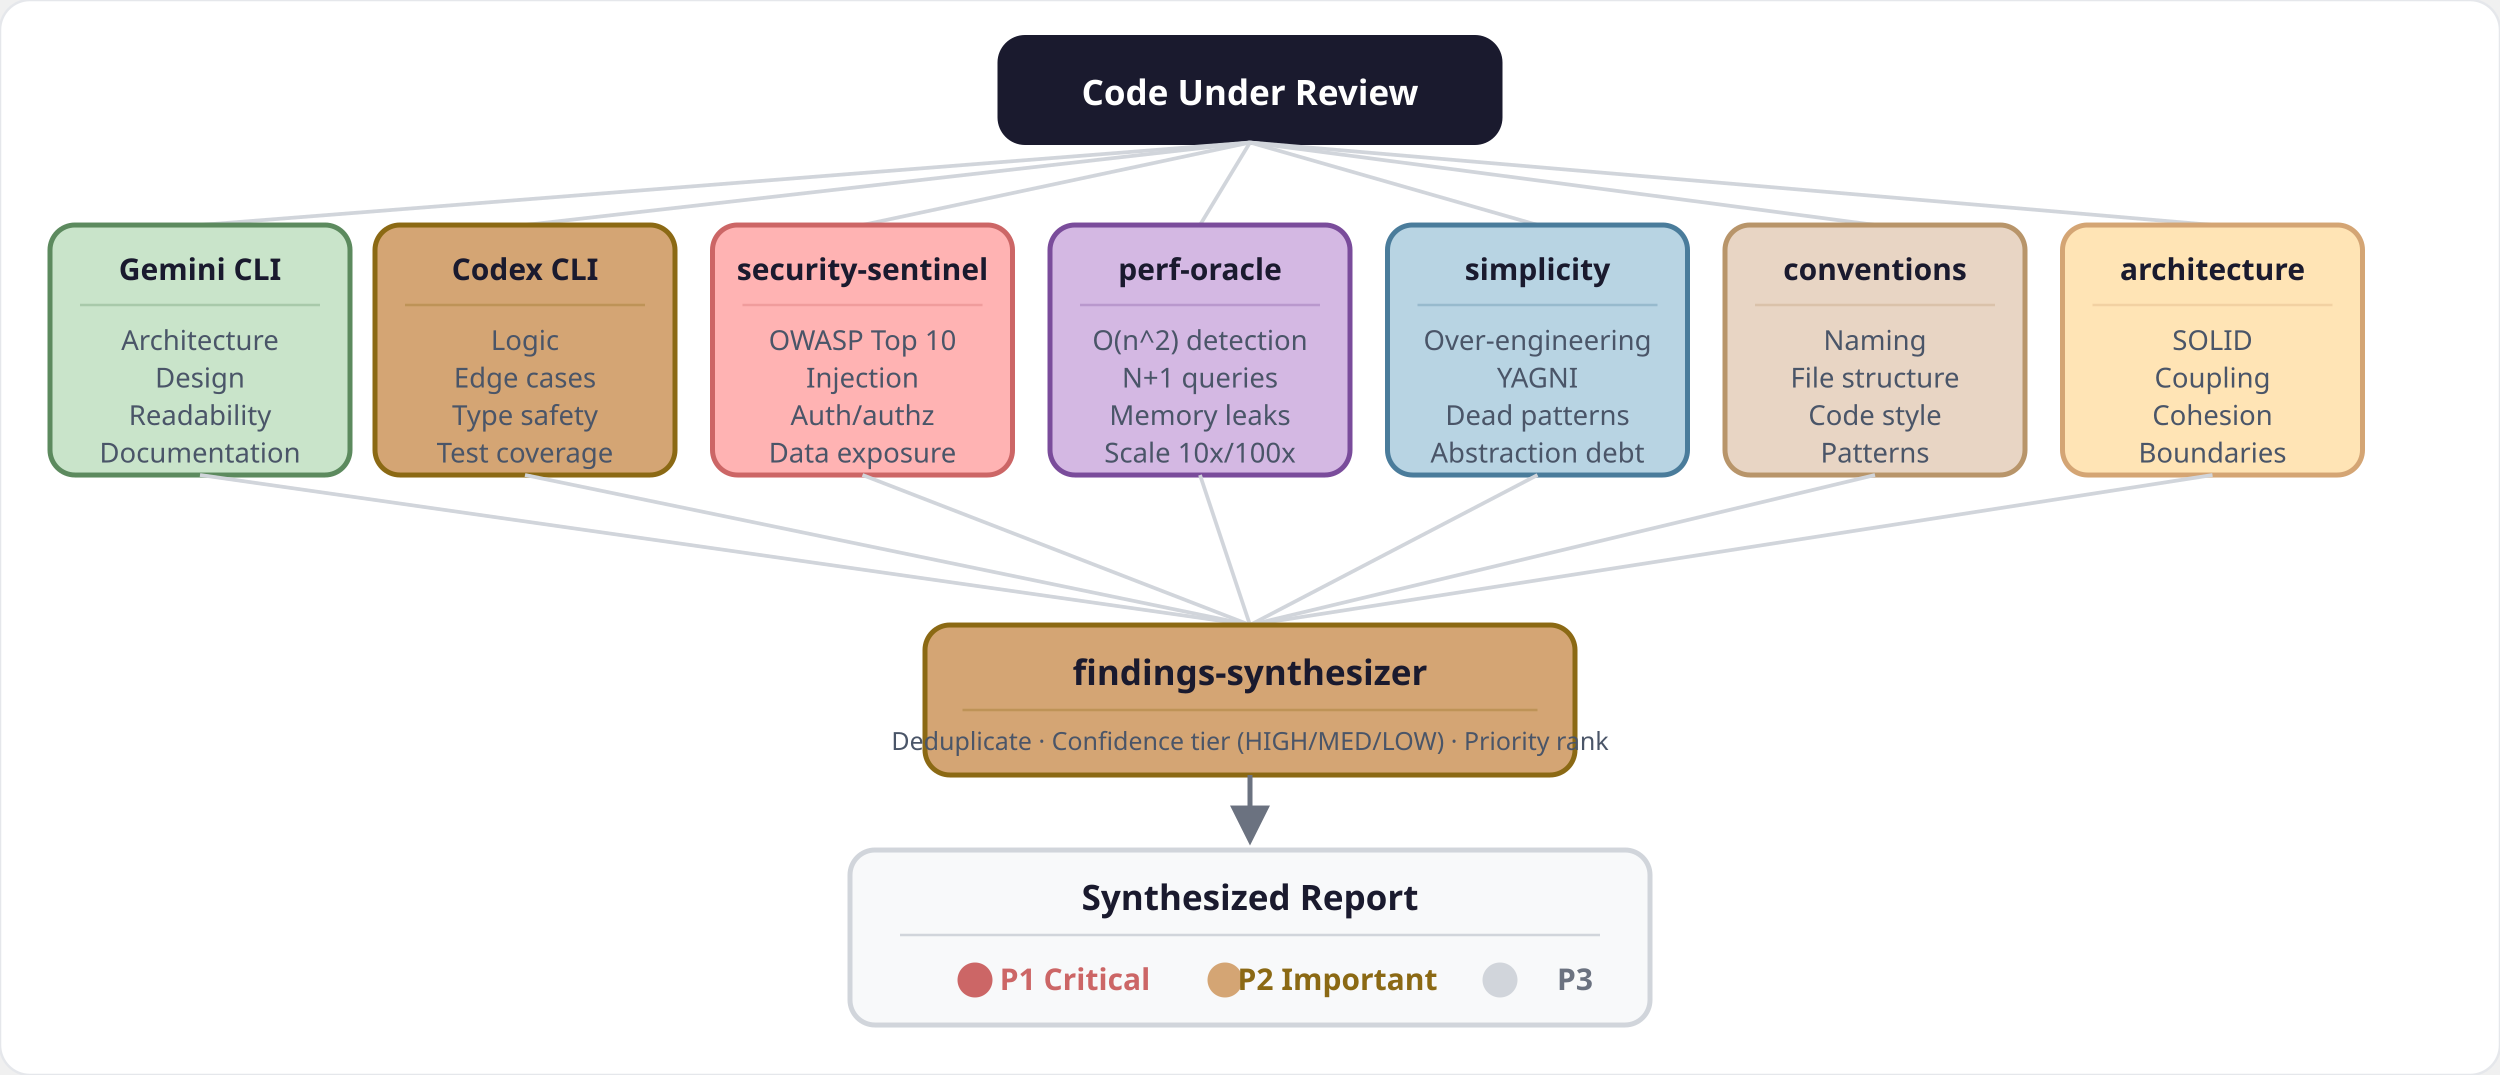
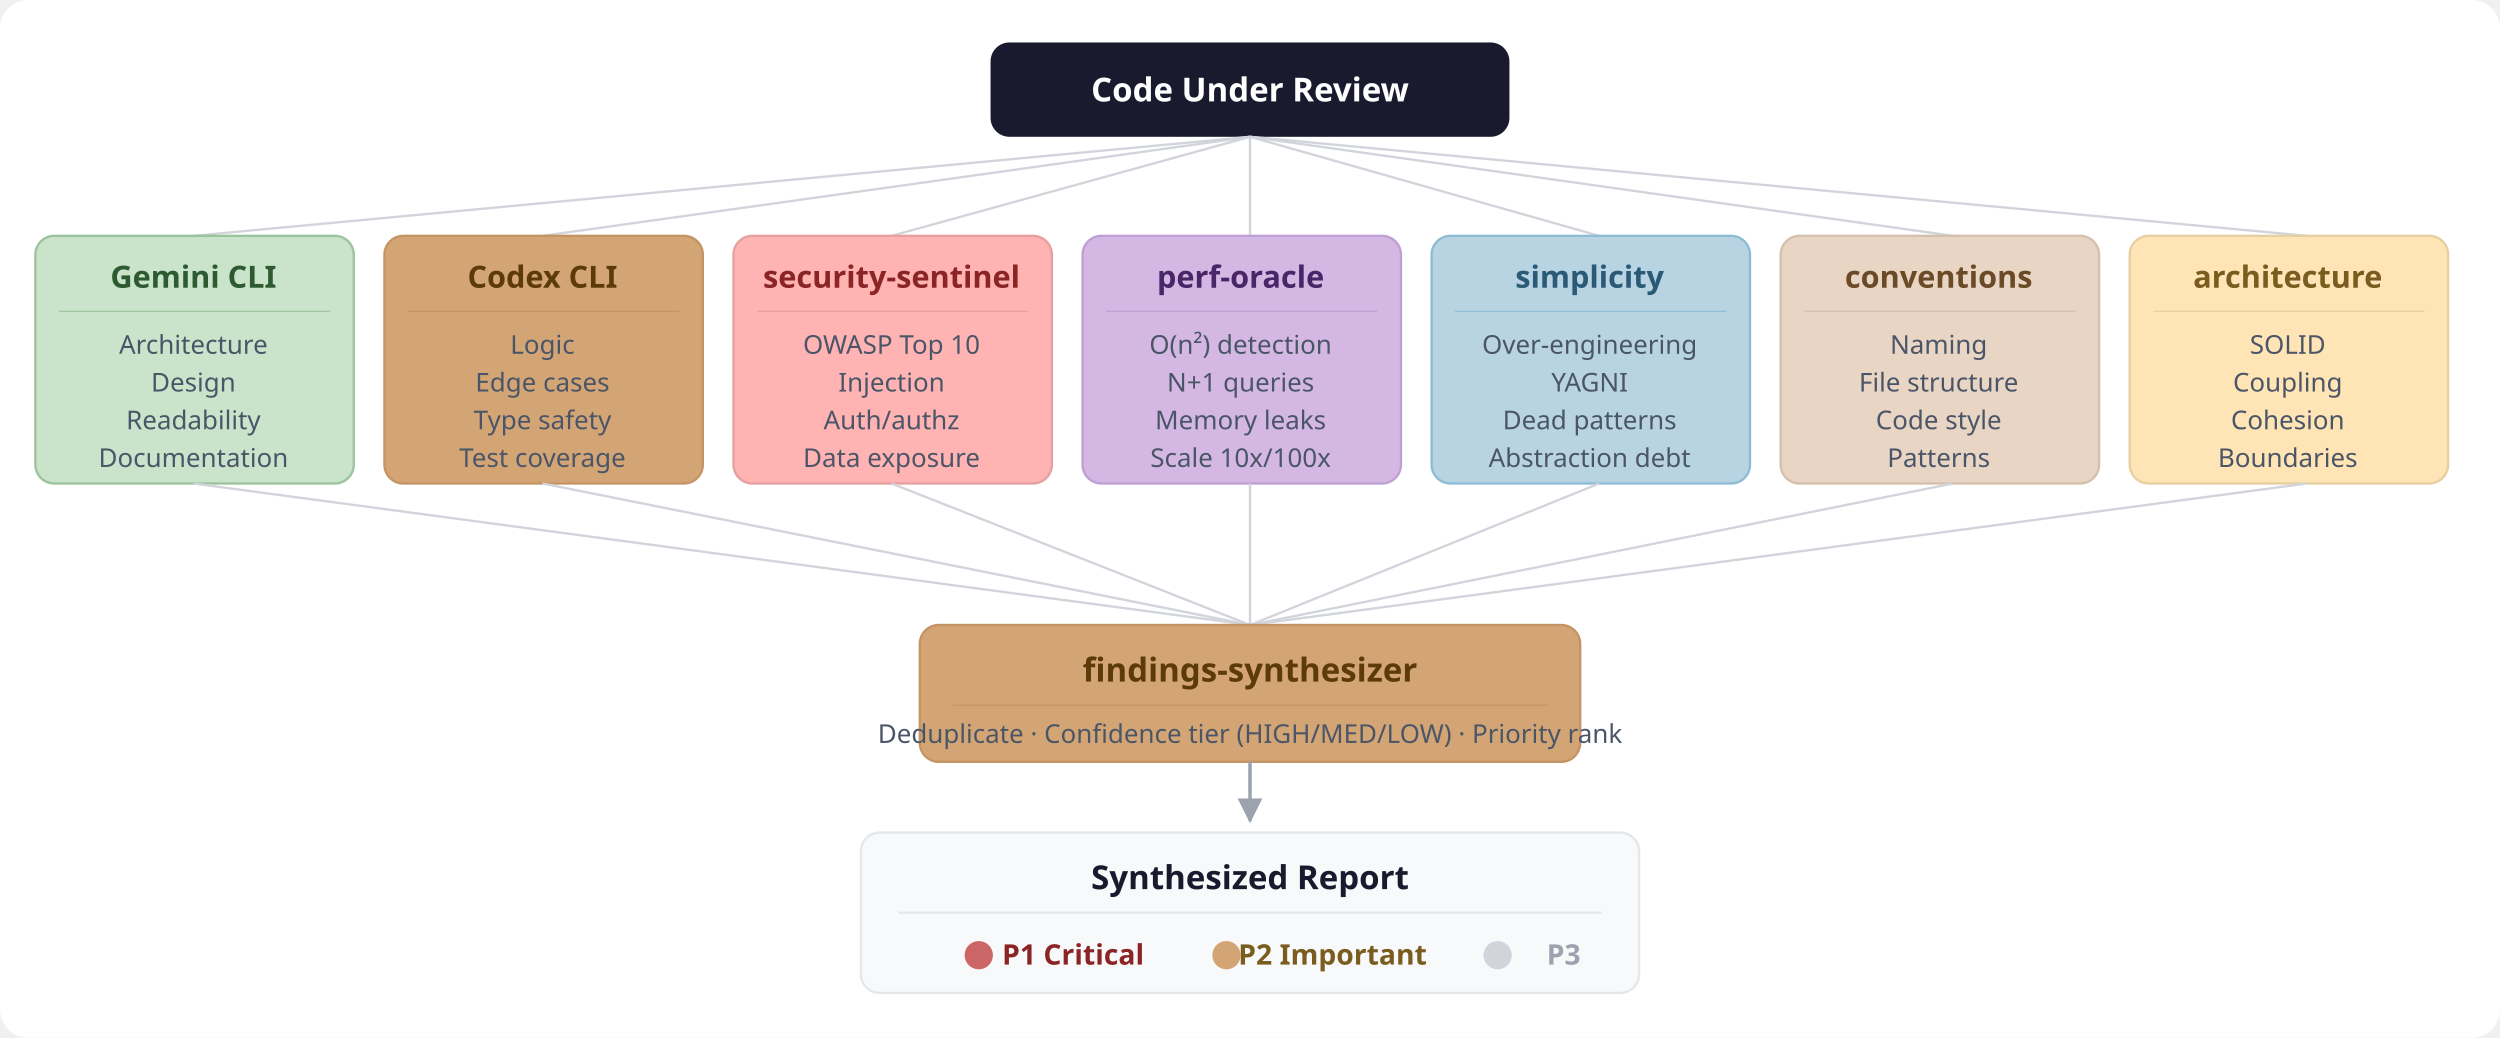
- <svg xmlns="http://www.w3.org/2000/svg" viewBox="0 0 1000 430">
+ <svg xmlns="http://www.w3.org/2000/svg" viewBox="0 0 1060 440">
  <defs>
-     <marker id="arr3" viewBox="0 0 10 10" refX="8" refY="5" markerWidth="8" markerHeight="8" orient="auto">
-       <path d="M 0 0 L 10 5 L 0 10 z" fill="#6B7280" />
+     <marker id="arr3" viewBox="0 0 10 10" refX="9" refY="5" markerWidth="7" markerHeight="7" orient="auto">
+       <path d="M 0 0 L 10 5 L 0 10 z" fill="#9ca3af" />
    </marker>
  </defs>
-   <rect width="1000" height="430" rx="12" fill="white" stroke="#e5e7eb" stroke-width="1" />
-   <g transform="translate(400, 15)">
-     <rect width="200" height="42" rx="10" fill="#1a1a2e" stroke="#1a1a2e" stroke-width="2" />
-     <text x="100" y="27" text-anchor="middle" font-family="'Segoe UI', system-ui, sans-serif" font-size="14" font-weight="700" fill="white">Code Under Review</text>
+   <rect width="1060" height="440" rx="12" fill="white" />
+   <rect x="420" y="18" width="220" height="40" rx="8" fill="#1a1a2e" />
+   <text x="530" y="43" text-anchor="middle" font-family="'Segoe UI', system-ui, sans-serif" font-size="14" font-weight="700" fill="white">Code Under Review</text>
+   <g stroke="#d1d5db" stroke-width="1">
+     <line x1="530" y1="58" x2="82" y2="100" />
+     <line x1="530" y1="58" x2="230" y2="100" />
+     <line x1="530" y1="58" x2="378" y2="100" />
+     <line x1="530" y1="58" x2="530" y2="100" />
+     <line x1="530" y1="58" x2="678" y2="100" />
+     <line x1="530" y1="58" x2="828" y2="100" />
+     <line x1="530" y1="58" x2="978" y2="100" />
  </g>
-   <g stroke="#d1d5db" stroke-width="1.5">
-     <line x1="500" y1="57" x2="80" y2="90" />
-     <line x1="500" y1="57" x2="210" y2="90" />
-     <line x1="500" y1="57" x2="345" y2="90" />
-     <line x1="500" y1="57" x2="480" y2="90" />
-     <line x1="500" y1="57" x2="615" y2="90" />
-     <line x1="500" y1="57" x2="750" y2="90" />
-     <line x1="500" y1="57" x2="885" y2="90" />
+   <g transform="translate(15, 100)">
+     <rect width="135" height="105" rx="8" fill="#C9E4CA" stroke="#9bc49d" stroke-width="1" />
+     <text x="67" y="22" text-anchor="middle" font-family="'Segoe UI', system-ui, sans-serif" font-size="13" font-weight="700" fill="#2d5a30">Gemini CLI</text>
+     <line x1="10" y1="32" x2="125" y2="32" stroke="#9bc49d" stroke-width="0.5" />
+     <text x="67" y="50" text-anchor="middle" font-family="'Segoe UI', system-ui, sans-serif" font-size="11" fill="#4a5568">Architecture</text>
+     <text x="67" y="66" text-anchor="middle" font-family="'Segoe UI', system-ui, sans-serif" font-size="11" fill="#4a5568">Design</text>
+     <text x="67" y="82" text-anchor="middle" font-family="'Segoe UI', system-ui, sans-serif" font-size="11" fill="#4a5568">Readability</text>
+     <text x="67" y="98" text-anchor="middle" font-family="'Segoe UI', system-ui, sans-serif" font-size="11" fill="#4a5568">Documentation</text>
  </g>
-   <g transform="translate(20, 90)">
-     <rect width="120" height="100" rx="10" fill="#C9E4CA" stroke="#5C8A5E" stroke-width="2" />
-     <text x="60" y="22" text-anchor="middle" font-family="'Segoe UI', system-ui, sans-serif" font-size="12" font-weight="700" fill="#1a1a2e">Gemini CLI</text>
-     <line x1="12" y1="32" x2="108" y2="32" stroke="#5C8A5E" stroke-width="1" opacity="0.3" />
-     <text x="60" y="50" text-anchor="middle" font-family="'Segoe UI', system-ui, sans-serif" font-size="11" fill="#4a5568">Architecture</text>
-     <text x="60" y="65" text-anchor="middle" font-family="'Segoe UI', system-ui, sans-serif" font-size="11" fill="#4a5568">Design</text>
-     <text x="60" y="80" text-anchor="middle" font-family="'Segoe UI', system-ui, sans-serif" font-size="11" fill="#4a5568">Readability</text>
-     <text x="60" y="95" text-anchor="middle" font-family="'Segoe UI', system-ui, sans-serif" font-size="11" fill="#4a5568">Documentation</text>
+   <g transform="translate(163, 100)">
+     <rect width="135" height="105" rx="8" fill="#D4A574" stroke="#c49464" stroke-width="1" />
+     <text x="67" y="22" text-anchor="middle" font-family="'Segoe UI', system-ui, sans-serif" font-size="13" font-weight="700" fill="#5c3a0a">Codex CLI</text>
+     <line x1="10" y1="32" x2="125" y2="32" stroke="#c49464" stroke-width="0.5" />
+     <text x="67" y="50" text-anchor="middle" font-family="'Segoe UI', system-ui, sans-serif" font-size="11" fill="#4a5568">Logic</text>
+     <text x="67" y="66" text-anchor="middle" font-family="'Segoe UI', system-ui, sans-serif" font-size="11" fill="#4a5568">Edge cases</text>
+     <text x="67" y="82" text-anchor="middle" font-family="'Segoe UI', system-ui, sans-serif" font-size="11" fill="#4a5568">Type safety</text>
+     <text x="67" y="98" text-anchor="middle" font-family="'Segoe UI', system-ui, sans-serif" font-size="11" fill="#4a5568">Test coverage</text>
  </g>
-   <g transform="translate(150, 90)">
-     <rect width="120" height="100" rx="10" fill="#D4A574" stroke="#8B6914" stroke-width="2" />
-     <text x="60" y="22" text-anchor="middle" font-family="'Segoe UI', system-ui, sans-serif" font-size="12" font-weight="700" fill="#1a1a2e">Codex CLI</text>
-     <line x1="12" y1="32" x2="108" y2="32" stroke="#8B6914" stroke-width="1" opacity="0.3" />
-     <text x="60" y="50" text-anchor="middle" font-family="'Segoe UI', system-ui, sans-serif" font-size="11" fill="#4a5568">Logic</text>
-     <text x="60" y="65" text-anchor="middle" font-family="'Segoe UI', system-ui, sans-serif" font-size="11" fill="#4a5568">Edge cases</text>
-     <text x="60" y="80" text-anchor="middle" font-family="'Segoe UI', system-ui, sans-serif" font-size="11" fill="#4a5568">Type safety</text>
-     <text x="60" y="95" text-anchor="middle" font-family="'Segoe UI', system-ui, sans-serif" font-size="11" fill="#4a5568">Test coverage</text>
+   <g transform="translate(311, 100)">
+     <rect width="135" height="105" rx="8" fill="#FFB3B3" stroke="#e6a0a0" stroke-width="1" />
+     <text x="67" y="22" text-anchor="middle" font-family="'Segoe UI', system-ui, sans-serif" font-size="13" font-weight="700" fill="#8b2525">security-sentinel</text>
+     <line x1="10" y1="32" x2="125" y2="32" stroke="#e6a0a0" stroke-width="0.5" />
+     <text x="67" y="50" text-anchor="middle" font-family="'Segoe UI', system-ui, sans-serif" font-size="11" fill="#4a5568">OWASP Top 10</text>
+     <text x="67" y="66" text-anchor="middle" font-family="'Segoe UI', system-ui, sans-serif" font-size="11" fill="#4a5568">Injection</text>
+     <text x="67" y="82" text-anchor="middle" font-family="'Segoe UI', system-ui, sans-serif" font-size="11" fill="#4a5568">Auth/authz</text>
+     <text x="67" y="98" text-anchor="middle" font-family="'Segoe UI', system-ui, sans-serif" font-size="11" fill="#4a5568">Data exposure</text>
  </g>
-   <g transform="translate(285, 90)">
-     <rect width="120" height="100" rx="10" fill="#FFB3B3" stroke="#CC6666" stroke-width="2" />
-     <text x="60" y="22" text-anchor="middle" font-family="'Segoe UI', system-ui, sans-serif" font-size="12" font-weight="700" fill="#1a1a2e">security-sentinel</text>
-     <line x1="12" y1="32" x2="108" y2="32" stroke="#CC6666" stroke-width="1" opacity="0.3" />
-     <text x="60" y="50" text-anchor="middle" font-family="'Segoe UI', system-ui, sans-serif" font-size="11" fill="#4a5568">OWASP Top 10</text>
-     <text x="60" y="65" text-anchor="middle" font-family="'Segoe UI', system-ui, sans-serif" font-size="11" fill="#4a5568">Injection</text>
-     <text x="60" y="80" text-anchor="middle" font-family="'Segoe UI', system-ui, sans-serif" font-size="11" fill="#4a5568">Auth/authz</text>
-     <text x="60" y="95" text-anchor="middle" font-family="'Segoe UI', system-ui, sans-serif" font-size="11" fill="#4a5568">Data exposure</text>
+   <g transform="translate(459, 100)">
+     <rect width="135" height="105" rx="8" fill="#D4B8E3" stroke="#bfa0d4" stroke-width="1" />
+     <text x="67" y="22" text-anchor="middle" font-family="'Segoe UI', system-ui, sans-serif" font-size="13" font-weight="700" fill="#4a2568">perf-oracle</text>
+     <line x1="10" y1="32" x2="125" y2="32" stroke="#bfa0d4" stroke-width="0.5" />
+     <text x="67" y="50" text-anchor="middle" font-family="'Segoe UI', system-ui, sans-serif" font-size="11" fill="#4a5568">O(n²) detection</text>
+     <text x="67" y="66" text-anchor="middle" font-family="'Segoe UI', system-ui, sans-serif" font-size="11" fill="#4a5568">N+1 queries</text>
+     <text x="67" y="82" text-anchor="middle" font-family="'Segoe UI', system-ui, sans-serif" font-size="11" fill="#4a5568">Memory leaks</text>
+     <text x="67" y="98" text-anchor="middle" font-family="'Segoe UI', system-ui, sans-serif" font-size="11" fill="#4a5568">Scale 10x/100x</text>
  </g>
-   <g transform="translate(420, 90)">
-     <rect width="120" height="100" rx="10" fill="#D4B8E3" stroke="#7A4C9B" stroke-width="2" />
-     <text x="60" y="22" text-anchor="middle" font-family="'Segoe UI', system-ui, sans-serif" font-size="12" font-weight="700" fill="#1a1a2e">perf-oracle</text>
-     <line x1="12" y1="32" x2="108" y2="32" stroke="#7A4C9B" stroke-width="1" opacity="0.3" />
-     <text x="60" y="50" text-anchor="middle" font-family="'Segoe UI', system-ui, sans-serif" font-size="11" fill="#4a5568">O(n^2) detection</text>
-     <text x="60" y="65" text-anchor="middle" font-family="'Segoe UI', system-ui, sans-serif" font-size="11" fill="#4a5568">N+1 queries</text>
-     <text x="60" y="80" text-anchor="middle" font-family="'Segoe UI', system-ui, sans-serif" font-size="11" fill="#4a5568">Memory leaks</text>
-     <text x="60" y="95" text-anchor="middle" font-family="'Segoe UI', system-ui, sans-serif" font-size="11" fill="#4a5568">Scale 10x/100x</text>
+   <g transform="translate(607, 100)">
+     <rect width="135" height="105" rx="8" fill="#B8D4E3" stroke="#8dbcd4" stroke-width="1" />
+     <text x="67" y="22" text-anchor="middle" font-family="'Segoe UI', system-ui, sans-serif" font-size="13" font-weight="700" fill="#2a5a75">simplicity</text>
+     <line x1="10" y1="32" x2="125" y2="32" stroke="#8dbcd4" stroke-width="0.5" />
+     <text x="67" y="50" text-anchor="middle" font-family="'Segoe UI', system-ui, sans-serif" font-size="11" fill="#4a5568">Over-engineering</text>
+     <text x="67" y="66" text-anchor="middle" font-family="'Segoe UI', system-ui, sans-serif" font-size="11" fill="#4a5568">YAGNI</text>
+     <text x="67" y="82" text-anchor="middle" font-family="'Segoe UI', system-ui, sans-serif" font-size="11" fill="#4a5568">Dead patterns</text>
+     <text x="67" y="98" text-anchor="middle" font-family="'Segoe UI', system-ui, sans-serif" font-size="11" fill="#4a5568">Abstraction debt</text>
  </g>
-   <g transform="translate(555, 90)">
-     <rect width="120" height="100" rx="10" fill="#B8D4E3" stroke="#4A7C9B" stroke-width="2" />
-     <text x="60" y="22" text-anchor="middle" font-family="'Segoe UI', system-ui, sans-serif" font-size="12" font-weight="700" fill="#1a1a2e">simplicity</text>
-     <line x1="12" y1="32" x2="108" y2="32" stroke="#4A7C9B" stroke-width="1" opacity="0.3" />
-     <text x="60" y="50" text-anchor="middle" font-family="'Segoe UI', system-ui, sans-serif" font-size="11" fill="#4a5568">Over-engineering</text>
-     <text x="60" y="65" text-anchor="middle" font-family="'Segoe UI', system-ui, sans-serif" font-size="11" fill="#4a5568">YAGNI</text>
-     <text x="60" y="80" text-anchor="middle" font-family="'Segoe UI', system-ui, sans-serif" font-size="11" fill="#4a5568">Dead patterns</text>
-     <text x="60" y="95" text-anchor="middle" font-family="'Segoe UI', system-ui, sans-serif" font-size="11" fill="#4a5568">Abstraction debt</text>
+   <g transform="translate(755, 100)">
+     <rect width="135" height="105" rx="8" fill="#E8D5C4" stroke="#d4c0ad" stroke-width="1" />
+     <text x="67" y="22" text-anchor="middle" font-family="'Segoe UI', system-ui, sans-serif" font-size="13" font-weight="700" fill="#6b4a28">conventions</text>
+     <line x1="10" y1="32" x2="125" y2="32" stroke="#d4c0ad" stroke-width="0.5" />
+     <text x="67" y="50" text-anchor="middle" font-family="'Segoe UI', system-ui, sans-serif" font-size="11" fill="#4a5568">Naming</text>
+     <text x="67" y="66" text-anchor="middle" font-family="'Segoe UI', system-ui, sans-serif" font-size="11" fill="#4a5568">File structure</text>
+     <text x="67" y="82" text-anchor="middle" font-family="'Segoe UI', system-ui, sans-serif" font-size="11" fill="#4a5568">Code style</text>
+     <text x="67" y="98" text-anchor="middle" font-family="'Segoe UI', system-ui, sans-serif" font-size="11" fill="#4a5568">Patterns</text>
  </g>
-   <g transform="translate(690, 90)">
-     <rect width="120" height="100" rx="10" fill="#E8D5C4" stroke="#B8956A" stroke-width="2" />
-     <text x="60" y="22" text-anchor="middle" font-family="'Segoe UI', system-ui, sans-serif" font-size="12" font-weight="700" fill="#1a1a2e">conventions</text>
-     <line x1="12" y1="32" x2="108" y2="32" stroke="#B8956A" stroke-width="1" opacity="0.3" />
-     <text x="60" y="50" text-anchor="middle" font-family="'Segoe UI', system-ui, sans-serif" font-size="11" fill="#4a5568">Naming</text>
-     <text x="60" y="65" text-anchor="middle" font-family="'Segoe UI', system-ui, sans-serif" font-size="11" fill="#4a5568">File structure</text>
-     <text x="60" y="80" text-anchor="middle" font-family="'Segoe UI', system-ui, sans-serif" font-size="11" fill="#4a5568">Code style</text>
-     <text x="60" y="95" text-anchor="middle" font-family="'Segoe UI', system-ui, sans-serif" font-size="11" fill="#4a5568">Patterns</text>
+   <g transform="translate(903, 100)">
+     <rect width="135" height="105" rx="8" fill="#FFE4B5" stroke="#e6cfa0" stroke-width="1" />
+     <text x="67" y="22" text-anchor="middle" font-family="'Segoe UI', system-ui, sans-serif" font-size="13" font-weight="700" fill="#7a5c1f">architecture</text>
+     <line x1="10" y1="32" x2="125" y2="32" stroke="#e6cfa0" stroke-width="0.5" />
+     <text x="67" y="50" text-anchor="middle" font-family="'Segoe UI', system-ui, sans-serif" font-size="11" fill="#4a5568">SOLID</text>
+     <text x="67" y="66" text-anchor="middle" font-family="'Segoe UI', system-ui, sans-serif" font-size="11" fill="#4a5568">Coupling</text>
+     <text x="67" y="82" text-anchor="middle" font-family="'Segoe UI', system-ui, sans-serif" font-size="11" fill="#4a5568">Cohesion</text>
+     <text x="67" y="98" text-anchor="middle" font-family="'Segoe UI', system-ui, sans-serif" font-size="11" fill="#4a5568">Boundaries</text>
  </g>
-   <g transform="translate(825, 90)">
-     <rect width="120" height="100" rx="10" fill="#FFE4B5" stroke="#D4A574" stroke-width="2" />
-     <text x="60" y="22" text-anchor="middle" font-family="'Segoe UI', system-ui, sans-serif" font-size="12" font-weight="700" fill="#1a1a2e">architecture</text>
-     <line x1="12" y1="32" x2="108" y2="32" stroke="#D4A574" stroke-width="1" opacity="0.3" />
-     <text x="60" y="50" text-anchor="middle" font-family="'Segoe UI', system-ui, sans-serif" font-size="11" fill="#4a5568">SOLID</text>
-     <text x="60" y="65" text-anchor="middle" font-family="'Segoe UI', system-ui, sans-serif" font-size="11" fill="#4a5568">Coupling</text>
-     <text x="60" y="80" text-anchor="middle" font-family="'Segoe UI', system-ui, sans-serif" font-size="11" fill="#4a5568">Cohesion</text>
-     <text x="60" y="95" text-anchor="middle" font-family="'Segoe UI', system-ui, sans-serif" font-size="11" fill="#4a5568">Boundaries</text>
+   <g stroke="#d1d5db" stroke-width="1">
+     <line x1="82" y1="205" x2="530" y2="265" />
+     <line x1="230" y1="205" x2="530" y2="265" />
+     <line x1="378" y1="205" x2="530" y2="265" />
+     <line x1="530" y1="205" x2="530" y2="265" />
+     <line x1="678" y1="205" x2="530" y2="265" />
+     <line x1="828" y1="205" x2="530" y2="265" />
+     <line x1="978" y1="205" x2="530" y2="265" />
  </g>
-   <g stroke="#d1d5db" stroke-width="1.5">
-     <line x1="80" y1="190" x2="500" y2="250" />
-     <line x1="210" y1="190" x2="500" y2="250" />
-     <line x1="345" y1="190" x2="500" y2="250" />
-     <line x1="480" y1="190" x2="500" y2="250" />
-     <line x1="615" y1="190" x2="500" y2="250" />
-     <line x1="750" y1="190" x2="500" y2="250" />
-     <line x1="885" y1="190" x2="500" y2="250" />
+   <g transform="translate(390, 265)">
+     <rect width="280" height="58" rx="8" fill="#D4A574" stroke="#c49464" stroke-width="1" />
+     <text x="140" y="24" text-anchor="middle" font-family="'Segoe UI', system-ui, sans-serif" font-size="14" font-weight="700" fill="#5c3a0a">findings-synthesizer</text>
+     <line x1="14" y1="34" x2="266" y2="34" stroke="#c49464" stroke-width="0.5" />
+     <text x="140" y="50" text-anchor="middle" font-family="'Segoe UI', system-ui, sans-serif" font-size="11" fill="#4a5568">Deduplicate · Confidence tier (HIGH/MED/LOW) · Priority rank</text>
  </g>
-   <g transform="translate(370, 250)">
-     <rect width="260" height="60" rx="10" fill="#D4A574" stroke="#8B6914" stroke-width="2" />
-     <text x="130" y="24" text-anchor="middle" font-family="'Segoe UI', system-ui, sans-serif" font-size="14" font-weight="700" fill="#1a1a2e">findings-synthesizer</text>
-     <line x1="15" y1="34" x2="245" y2="34" stroke="#8B6914" stroke-width="1" opacity="0.3" />
-     <text x="130" y="50" text-anchor="middle" font-family="'Segoe UI', system-ui, sans-serif" font-size="10" fill="#4a5568">Deduplicate  ·  Confidence tier (HIGH/MED/LOW)  ·  Priority rank</text>
-   </g>
-   <line x1="500" y1="310" x2="500" y2="335" stroke="#6B7280" stroke-width="2" marker-end="url(#arr3)" />
-   <g transform="translate(340, 340)">
-     <rect width="320" height="70" rx="10" fill="#f8f9fa" stroke="#d1d5db" stroke-width="2" />
-     <text x="160" y="24" text-anchor="middle" font-family="'Segoe UI', system-ui, sans-serif" font-size="14" font-weight="700" fill="#1a1a2e">Synthesized Report</text>
-     <line x1="20" y1="34" x2="300" y2="34" stroke="#d1d5db" stroke-width="1" />
-     <circle cx="50" cy="52" r="7" fill="#CC6666" />
-     <text x="90" y="56" text-anchor="middle" font-family="'Segoe UI', system-ui, sans-serif" font-size="12" font-weight="600" fill="#CC6666">P1 Critical</text>
-     <circle cx="150" cy="52" r="7" fill="#D4A574" />
-     <text x="195" y="56" text-anchor="middle" font-family="'Segoe UI', system-ui, sans-serif" font-size="12" font-weight="600" fill="#8B6914">P2 Important</text>
-     <circle cx="260" cy="52" r="7" fill="#d1d5db" />
-     <text x="290" y="56" text-anchor="middle" font-family="'Segoe UI', system-ui, sans-serif" font-size="12" font-weight="600" fill="#6B7280">P3</text>
+   <line x1="530" y1="323" x2="530" y2="348" stroke="#9ca3af" stroke-width="1.5" marker-end="url(#arr3)" />
+   <g transform="translate(365, 353)">
+     <rect width="330" height="68" rx="8" fill="#f8f9fa" stroke="#e5e7eb" stroke-width="1" />
+     <text x="165" y="24" text-anchor="middle" font-family="'Segoe UI', system-ui, sans-serif" font-size="14" font-weight="700" fill="#1a1a2e">Synthesized Report</text>
+     <line x1="16" y1="34" x2="314" y2="34" stroke="#e5e7eb" stroke-width="1" />
+     <circle cx="50" cy="52" r="6" fill="#CC6666" />
+     <text x="90" y="56" text-anchor="middle" font-family="'Segoe UI', system-ui, sans-serif" font-size="12" font-weight="600" fill="#8b2525">P1 Critical</text>
+     <circle cx="155" cy="52" r="6" fill="#D4A574" />
+     <text x="200" y="56" text-anchor="middle" font-family="'Segoe UI', system-ui, sans-serif" font-size="12" font-weight="600" fill="#7a5c1f">P2 Important</text>
+     <circle cx="270" cy="52" r="6" fill="#d1d5db" />
+     <text x="298" y="56" text-anchor="middle" font-family="'Segoe UI', system-ui, sans-serif" font-size="12" font-weight="600" fill="#9ca3af">P3</text>
  </g>
</svg>
